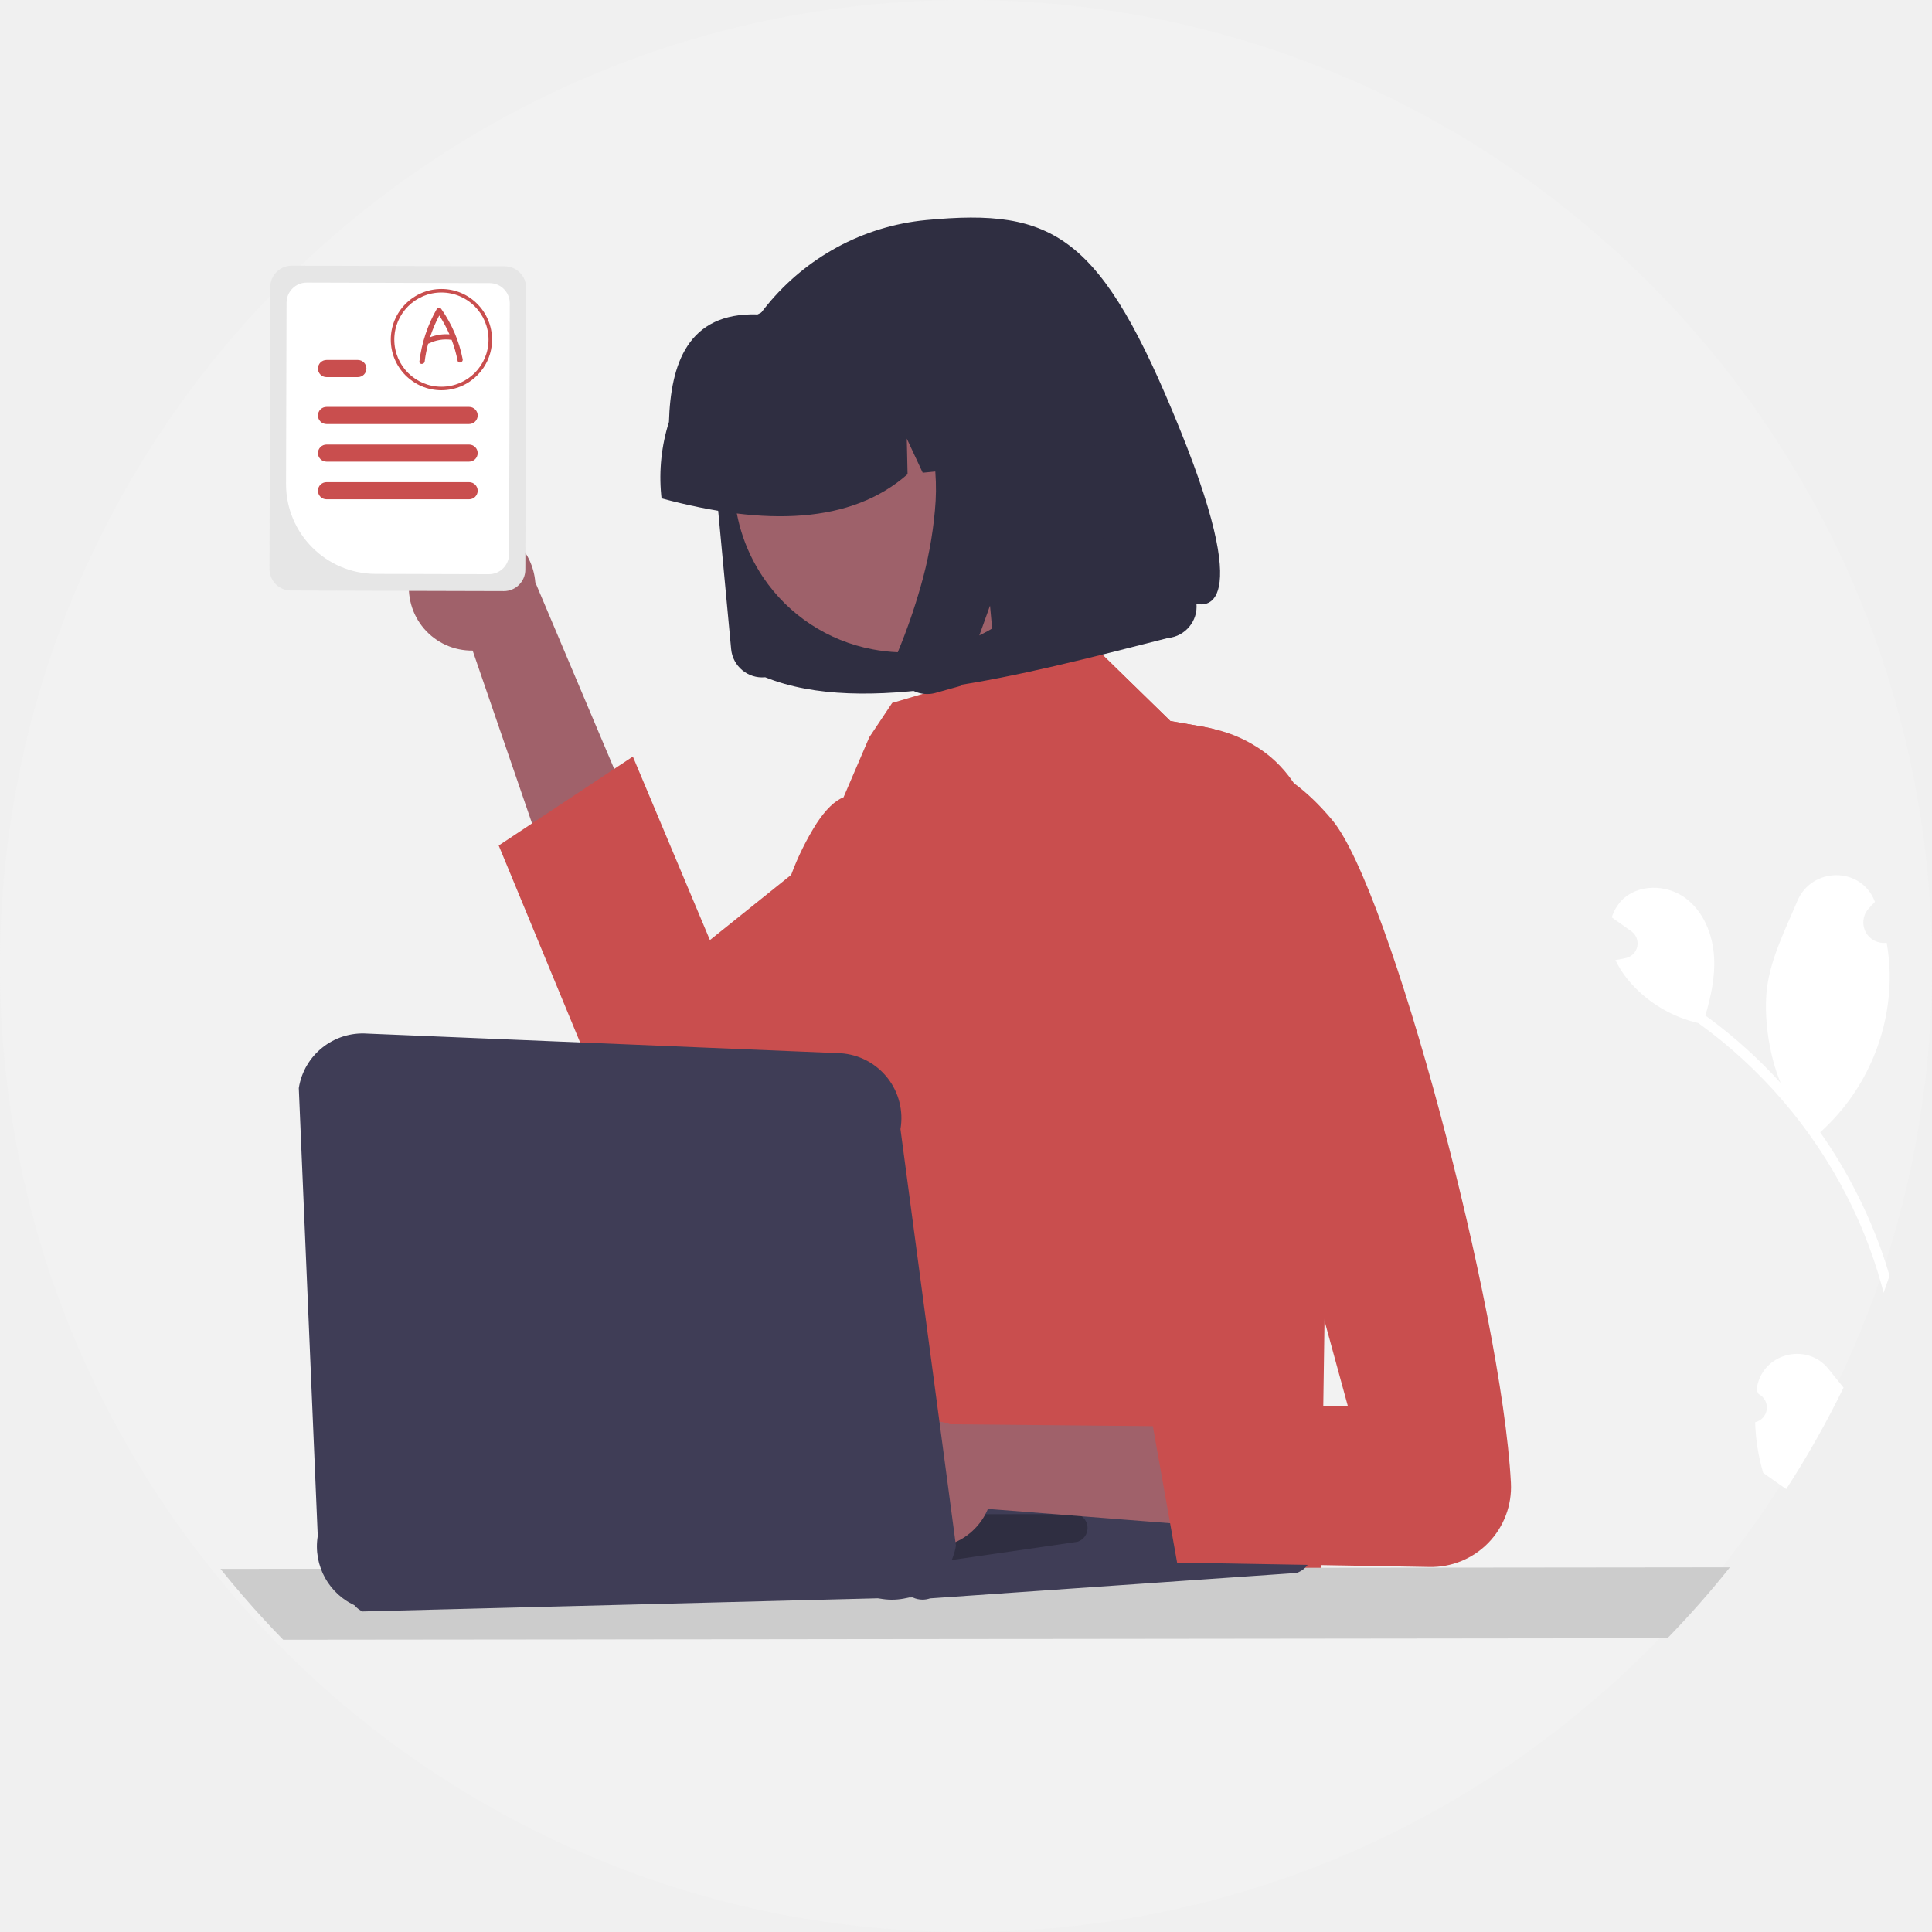
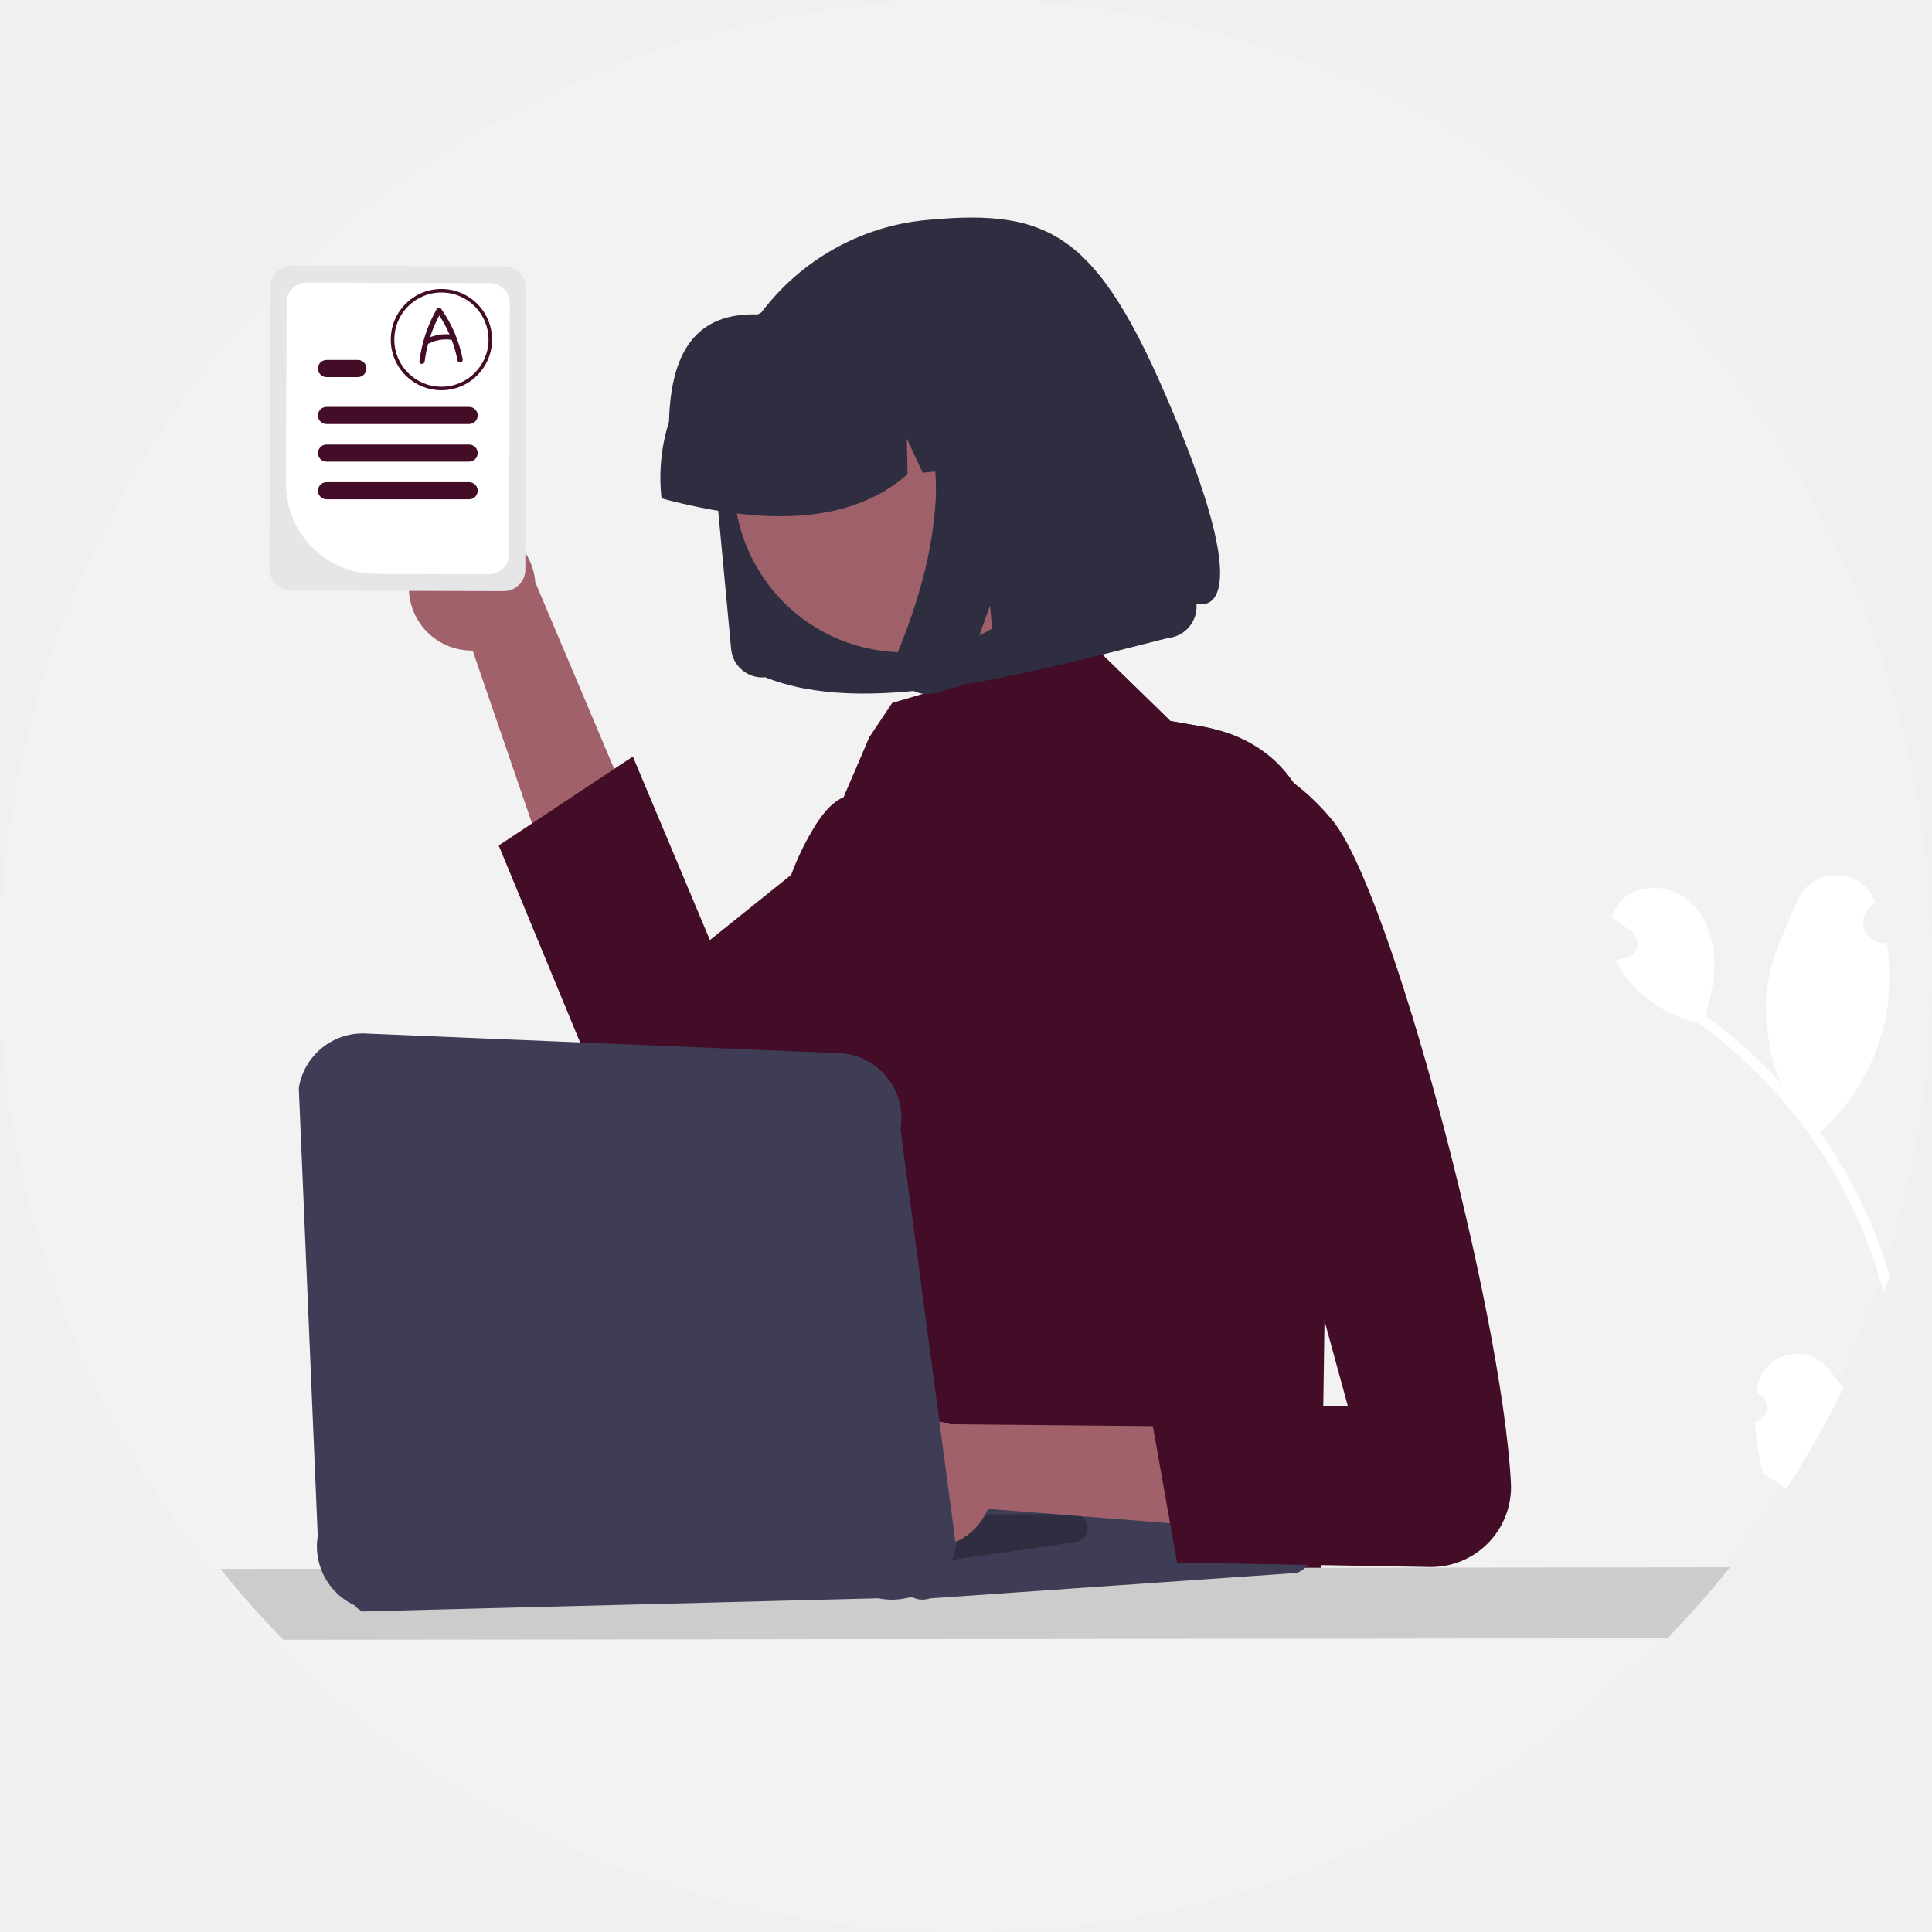
<svg xmlns="http://www.w3.org/2000/svg" data-name="Layer 1" width="676" height="676" viewBox="0 0 676 676">
  <path d="M938,450a337.453,337.453,0,0,1-17.85,108.68q-1.02,3-2.09,5.98a338.393,338.393,0,0,1-53.77,96.05q-10.32,12.945-21.87,24.82-11.55,11.895-24.25,22.63a336.248,336.248,0,0,1-165.78,75.8h-.01q-11.7,1.815-23.63,2.83Q614.545,787.99,600,788A336.94,336.94,0,0,1,358.09,686.05q-3.315-3.39-6.53-6.88-8.01-8.685-15.41-17.91-4.155-5.19-8.11-10.54a336.714,336.714,0,0,1-40.24-70.98,332.254,332.254,0,0,1-11.7-32.84c-.24-.79-.47-1.58-.7-2.37q-.75-2.55-1.45-5.13A338.38,338.38,0,0,1,262,450c0-186.67,151.33-338,338-338S938,263.33,938,450Z" transform="translate(-262 -112)" fill="#f2f2f2" />
  <path d="M405.348,314.032a22.026,22.026,0,0,0,22.026,25.603l53.954,156.993,34.427-23.66L449.296,315.731a22.145,22.145,0,0,0-43.949-1.699Z" transform="translate(-262 -112)" fill="#a0616a" />
-   <path d="M686.955,367.15c-23.96,27.26-83.04,75.3-131.71,108.38-10.52,7.15-20.56,13.59-29.65,18.98-6.14,3.64-11.85,6.79-16.99,9.36a27.995,27.995,0,0,1-38.41-14.5l-33.7-81.53,11.66-7.73,28.75-19.07,6.53-4.32,26.96,64.21,28.43-22.82,17.65-14.17,80.46-64.57,6.94-2.06,16.19,15.8,11.45,11.18,10.77,1.87C683.895,366.44,685.455,366.77,686.955,367.15Z" transform="translate(-262 -112)" fill="#c94e4e" />
+   <path d="M686.955,367.15c-23.96,27.26-83.04,75.3-131.71,108.38-10.52,7.15-20.56,13.59-29.65,18.98-6.14,3.64-11.85,6.79-16.99,9.36a27.995,27.995,0,0,1-38.41-14.5l-33.7-81.53,11.66-7.73,28.75-19.07,6.53-4.32,26.96,64.21,28.43-22.82,17.65-14.17,80.46-64.57,6.94-2.06,16.19,15.8,11.45,11.18,10.77,1.87C683.895,366.44,685.455,366.77,686.955,367.15Z" transform="translate(-262 -112)" fill="#430d27" />
  <path d="M901.92,591.162c1.67,2.12,3.4,4.23,5.13,6.35a335.121,335.121,0,0,1-20.06,35.52q-.825-.585-1.65-1.17a2.12,2.12,0,0,1-.25-.16c-2.05-1.46-4.11-2.9-6.16-4.36v-.01a70.003,70.003,0,0,1-2.81-17.7,5.288,5.288,0,0,0,1.23-9.86c-.27-.47-.46-.81-.73-1.29.01-.12.03-.25.04-.37C878.23,585.622,894.15,581.262,901.92,591.162Z" transform="translate(-262 -112)" fill="#fff" />
  <path d="M919.87,548.362q1.8,4.95,3.28,10.01-1.02,3-2.09,5.98-.405-1.575-.84-3.15a161.957,161.957,0,0,0-5.85-17.2q-2.79-6.915-6.18-13.54a170.357,170.357,0,0,0-51.96-60.5,45.35,45.35,0,0,1-23.43-13.78,34.858,34.858,0,0,1-5.57-8.26c.92-.13,1.84-.31,2.74-.5.28-.06.57-.13.85-.19l.11-.02a5.241,5.241,0,0,0,1.85-9.38c-.51-.37-1.03-.73-1.54-1.09-.78-.57-1.57-1.11-2.36-1.67a2.492,2.492,0,0,1-.24-.17c-.9-.64-1.8-1.26-2.69-1.91a15.195,15.195,0,0,1,3.49-5.96c5.59-5.77,15.57-5.64,22.09-.94,6.53,4.7,9.81,12.93,10.23,20.95.37,6.87-1.11,13.67-3.06,20.3.49.36,1,.7,1.49,1.07a171.327,171.327,0,0,1,24.86,22.51c-4.35-10.32-5.93-23.78-4.8-33.05,1.29-10.56,6.42-20.59,10.62-30.58,5.03-12,22.19-12.16,27.03-.08.05.12.1.23.14.35q-1.215,1.215-2.34,2.52a7.175,7.175,0,0,0,6.29,11.8l.15-.02a72.096,72.096,0,0,1,1.06,10.79,73.508,73.508,0,0,1-22.88,54.2c-.48.45-.95.89-1.44,1.32a170.657,170.657,0,0,1,12.45,20.67A172.443,172.443,0,0,1,919.87,548.362Z" transform="translate(-262 -112)" fill="#fff" />
-   <path d="M727.185,454.55l-3.02,207.41-243.96-7,38.96-86c-.28-2.76,17.1-22.13,17-25-.3-8.41,5.98-16.2,7-25,2.08-18.15-9.83-86.69-4.34-100.85a96.267,96.267,0,0,1,8.94-18.08c3.12-4.72,6.32-7.9,9.38-9.05l9.02-21.02,8-12,62.77-18.59,6.94-2.06,16.19,15.8,11.45,11.18,10.77,1.87c1.61.28,3.17.61,4.67.99a47.442,47.442,0,0,1,19.66,9.74C725.415,392.86,727.605,422.9,727.185,454.55Z" transform="translate(-262 -112)" fill="#c94e4e" />
+   <path d="M727.185,454.55l-3.02,207.41-243.96-7,38.96-86c-.28-2.76,17.1-22.13,17-25-.3-8.41,5.98-16.2,7-25,2.08-18.15-9.83-86.69-4.34-100.85a96.267,96.267,0,0,1,8.94-18.08c3.12-4.72,6.32-7.9,9.38-9.05l9.02-21.02,8-12,62.77-18.59,6.94-2.06,16.19,15.8,11.45,11.18,10.77,1.87c1.61.28,3.17.61,4.67.99a47.442,47.442,0,0,1,19.66,9.74C725.415,392.86,727.605,422.9,727.185,454.55Z" transform="translate(-262 -112)" fill="#430d27" />
  <path d="M867.29,660.402q-10.32,12.945-21.87,24.82l-26.38.02-141.87.16-25.54.03-16.98.02-25.26.02-19.43.02-35.89.04-21.17.03-44.58.04-21.28.03-58.97.06-37.04.04-9.94.01q-3.315-3.39-6.53-6.88-8.01-8.685-15.41-17.91l20.58-.02,14.02-.01,32.46-.04,62.64-.06,21.17-.02,8.56-.01h.03l6.72-.01,3.01-.01,7.71-.01h3.26l22.86-.02,49.31-.06,21.7-.02,20.78-.02,19.48-.02,27.95-.03,149.28-.15Z" transform="translate(-262 -112)" fill="#ccc" />
-   <path id="bfd9c2c3-21db-4bc8-8976-94586a21de42-58" data-name="Path 9" d="M529.766,348.972l-.054.005a10.924,10.924,0,0,1-11.89-9.865l-5.687-60.699a81.473,81.473,0,0,1,3.433-32.258,82.787,82.787,0,0,1,39.23-47.592,81.52,81.52,0,0,1,31.251-9.557c44.82-4.27,61.199,5.065,88.885,73.421s5.696,60.792,5.696,60.792a10.943,10.943,0,0,1-.463,4.339,11.121,11.121,0,0,1-5.285,6.393,10.978,10.978,0,0,1-4.179,1.277C617.716,348.697,564.251,362.874,529.757,348.973Z" transform="translate(-262 -112)" fill="#2f2e41" />
-   <path id="acce586e-6e96-4eff-b112-6c9d74172e69-59" data-name="Ellipse 1" d="M628.387,246.521A60.095,60.095,0,0,1,567.275,339.191a59.395,59.395,0,0,1-38.241-25.165,60.095,60.095,0,0,1,61.067-92.643,59.395,59.395,0,0,1,38.287,25.14Z" transform="translate(-262 -112)" fill="#9e616a" />
-   <path id="af1db401-16c9-4940-bbbf-8b9ef63e1952-60" data-name="Path 10" d="M493.346,285.156a64.45,64.45,0,0,1,2.716-25.512c.604-20.147,6.45-38.396,31.023-37.63a64.479,64.479,0,0,1,24.552-7.534l12.143-1.199q.205-.02.409-.039A64.341,64.341,0,0,1,634.215,271.344l.114,1.216-25.691,2.512-11.057-23.662.546,24.694-13.269,1.302-5.576-11.938.272,12.451c-19.701,17.352-49.576,18.261-86.082,8.454Z" transform="translate(-262 -112)" fill="#2f2e41" />
-   <path id="a1e66597-148d-4736-b39c-00184f281162-61" data-name="Path 13" d="M575.525,342.755a10.75,10.75,0,0,0,1.002,5.834,10.994,10.994,0,0,0,1.687,2.561,11.121,11.121,0,0,0,1.956,1.744,10.906,10.906,0,0,0,7.296,1.904q.241-.025.481-.059t.48-.079q.242-.043.48-.1t.478-.122l8.967-2.513,10.049-28.019,2.303,24.587,40.773-11.352-9.775-104.335-69.495,6.848,1.906,1.835a48.029,48.029,0,0,1,13.032,22.517,78.292,78.292,0,0,1,1.983,26.562,141.185,141.185,0,0,1-4.977,26.588,208.08,208.08,0,0,1-7.855,22.633A10.979,10.979,0,0,0,575.525,342.755Z" transform="translate(-262 -112)" fill="#2f2e41" />
+   <path id="bfd9c2c3-21db-4bc8-8976-94586a21de42-250" data-name="Path 9" d="M529.766,348.972l-.054.005a10.924,10.924,0,0,1-11.89-9.865l-5.687-60.699a81.473,81.473,0,0,1,3.433-32.258,82.787,82.787,0,0,1,39.23-47.592,81.52,81.52,0,0,1,31.251-9.557c44.82-4.27,61.199,5.065,88.885,73.421s5.696,60.792,5.696,60.792a10.943,10.943,0,0,1-.463,4.339,11.121,11.121,0,0,1-5.285,6.393,10.978,10.978,0,0,1-4.179,1.277C617.716,348.697,564.251,362.874,529.757,348.973Z" transform="translate(-262 -112)" fill="#2f2e41" />
+   <path id="acce586e-6e96-4eff-b112-6c9d74172e69-251" data-name="Ellipse 1" d="M628.387,246.521A60.095,60.095,0,0,1,567.275,339.191a59.395,59.395,0,0,1-38.241-25.165,60.095,60.095,0,0,1,61.067-92.643,59.395,59.395,0,0,1,38.287,25.14Z" transform="translate(-262 -112)" fill="#9e616a" />
+   <path id="af1db401-16c9-4940-bbbf-8b9ef63e1952-252" data-name="Path 10" d="M493.346,285.156a64.45,64.45,0,0,1,2.716-25.512c.604-20.147,6.45-38.396,31.023-37.63a64.479,64.479,0,0,1,24.552-7.534l12.143-1.199q.205-.02.409-.039A64.341,64.341,0,0,1,634.215,271.344l.114,1.216-25.691,2.512-11.057-23.662.546,24.694-13.269,1.302-5.576-11.938.272,12.451c-19.701,17.352-49.576,18.261-86.082,8.454Z" transform="translate(-262 -112)" fill="#2f2e41" />
+   <path id="a1e66597-148d-4736-b39c-00184f281162-253" data-name="Path 13" d="M575.525,342.755a10.75,10.75,0,0,0,1.002,5.834,10.994,10.994,0,0,0,1.687,2.561,11.121,11.121,0,0,0,1.956,1.744,10.906,10.906,0,0,0,7.296,1.904q.241-.025.481-.059t.48-.079q.242-.043.48-.1t.478-.122l8.967-2.513,10.049-28.019,2.303,24.587,40.773-11.352-9.775-104.335-69.495,6.848,1.906,1.835a48.029,48.029,0,0,1,13.032,22.517,78.292,78.292,0,0,1,1.983,26.562,141.185,141.185,0,0,1-4.977,26.588,208.08,208.08,0,0,1-7.855,22.633A10.979,10.979,0,0,0,575.525,342.755Z" transform="translate(-262 -112)" fill="#2f2e41" />
  <path d="M584.792,671.709a8.06,8.06,0,0,1-3.454-.781l-192.52,4.912a8.08,8.08,0,0,1,1.15-15.045l125.952-37.555a8.079,8.079,0,0,1,4.016-.154L714.762,646.833a8.079,8.079,0,0,1,.926,15.535l-128.259,8.897A8.091,8.091,0,0,1,584.792,671.709Z" transform="translate(-262 -112)" fill="#3f3d56" />
  <path d="M591.872,658.307a5.085,5.085,0,0,1-2.483-.646L433.035,664.966a5.068,5.068,0,0,1,1.283-9.346l56.604-13.738a5.084,5.084,0,0,1,2.677.078l145.354-.175a5.069,5.069,0,0,1,.034,9.683l-45.602,6.608A5.058,5.058,0,0,1,591.872,658.307Z" transform="translate(-262 -112)" fill="#2f2e41" />
  <path d="M575.415,649.974a22.026,22.026,0,0,0,32.255-10.014l165.496,13-8-41-170.697-1.626a22.145,22.145,0,0,0-19.053,39.64Z" transform="translate(-262 -112)" fill="#a0616a" />
-   <path d="M673.165,382.96s25-20,55,16c20.232,24.278,59.259,171.044,62.495,231.862a27.982,27.982,0,0,1-28.584,29.46l-88.211-1.535-9.864-55.45,69.643.825Z" transform="translate(-262 -112)" fill="#c94e4e" />
+   <path d="M673.165,382.96s25-20,55,16c20.232,24.278,59.259,171.044,62.495,231.862a27.982,27.982,0,0,1-28.584,29.46l-88.211-1.535-9.864-55.45,69.643.825Z" transform="translate(-262 -112)" fill="#430d27" />
  <path d="M574.084,671.732a22.739,22.739,0,0,1-8.81-1.784l-178.442,4.071a22.675,22.675,0,0,1-13.651-24.582l-6.631-156.711a22.642,22.642,0,0,1,23.935-19.074l165.663,6.871a22.739,22.739,0,0,1,20.922,26.544L596.48,652.835A22.775,22.775,0,0,1,574.084,671.732Z" transform="translate(-262 -112)" fill="#3f3d56" />
  <path d="M438.585,205.17l-74.47-.21a7.541,7.541,0,0,0-7.55,7.51l-.27,98.61a7.524,7.524,0,0,0,7.5,7.54l41.31.12,33.17.09a7.526,7.526,0,0,0,7.54-7.51l.02-5.83.26-92.77A7.535,7.535,0,0,0,438.585,205.17Z" transform="translate(-262 -112)" fill="#e6e6e6" />
  <path d="M433.335,211.06l-64-.18a7.061,7.061,0,0,0-7.07,7.03l-.18,63.4a31.443,31.443,0,0,0,31.32,31.49l12.16.03,27.49.08a7.055,7.055,0,0,0,7.07-7.03l.02-6.38.22-81.37A7.055,7.055,0,0,0,433.335,211.06Z" transform="translate(-262 -112)" fill="#fff" />
-   <path d="M426.145,254.38h-49.9a2.995,2.995,0,1,0,0,5.99h49.9a2.995,2.995,0,0,0,0-5.99Z" transform="translate(-262 -112)" fill="#c94e4e" />
-   <path d="M387.215,237.96h-10.97a2.995,2.995,0,1,0,0,5.99h10.97a2.995,2.995,0,1,0,0-5.99Z" transform="translate(-262 -112)" fill="#c94e4e" />
-   <path d="M426.145,280.71h-49.9a2.995,2.995,0,1,0,0,5.99h49.9a2.995,2.995,0,0,0,0-5.99Z" transform="translate(-262 -112)" fill="#c94e4e" />
-   <path d="M426.145,267.55h-49.9a2.99,2.99,0,1,0,0,5.98h49.9a2.99,2.99,0,0,0,0-5.98Z" transform="translate(-262 -112)" fill="#c94e4e" />
-   <path d="M416.449,248.55a17.716,17.716,0,1,1,17.716-17.716A17.737,17.737,0,0,1,416.449,248.55Zm0-34.202A16.485,16.485,0,1,0,432.934,230.834,16.504,16.504,0,0,0,416.449,214.349Z" transform="translate(-262 -112)" fill="#c94e4e" />
-   <path d="M423.889,237.696a45.545,45.545,0,0,0-7.478-17.566.935.935,0,0,0-1.595,0,48.647,48.647,0,0,0-6.067,18.336c-.144,1.177,1.705,1.167,1.847,0a45.52,45.52,0,0,1,1.211-6.2,1.055,1.055,0,0,0,.206-.063,13.459,13.459,0,0,1,7.95-1.295c.024.004.047-.002.07.001a44.285,44.285,0,0,1,2.075,7.278C422.334,239.353,424.114,238.859,423.889,237.696ZM412.472,230.001a46.743,46.743,0,0,1,3.225-7.618,44.266,44.266,0,0,1,3.566,6.612A15.576,15.576,0,0,0,412.472,230.001Z" transform="translate(-262 -112)" fill="#c94e4e" />
+   <path d="M426.145,254.38h-49.9a2.995,2.995,0,1,0,0,5.99h49.9a2.995,2.995,0,0,0,0-5.99Z" transform="translate(-262 -112)" fill="#430d27" />
+   <path d="M387.215,237.96h-10.97a2.995,2.995,0,1,0,0,5.99h10.97a2.995,2.995,0,1,0,0-5.99Z" transform="translate(-262 -112)" fill="#430d27" />
+   <path d="M426.145,280.71h-49.9a2.995,2.995,0,1,0,0,5.99h49.9a2.995,2.995,0,0,0,0-5.99Z" transform="translate(-262 -112)" fill="#430d27" />
+   <path d="M426.145,267.55h-49.9a2.99,2.99,0,1,0,0,5.98h49.9a2.99,2.99,0,0,0,0-5.98Z" transform="translate(-262 -112)" fill="#430d27" />
+   <path d="M416.449,248.55a17.716,17.716,0,1,1,17.716-17.716A17.737,17.737,0,0,1,416.449,248.55Zm0-34.202A16.485,16.485,0,1,0,432.934,230.834,16.504,16.504,0,0,0,416.449,214.349Z" transform="translate(-262 -112)" fill="#430d27" />
+   <path d="M423.889,237.696a45.545,45.545,0,0,0-7.478-17.566.935.935,0,0,0-1.595,0,48.647,48.647,0,0,0-6.067,18.336c-.144,1.177,1.705,1.167,1.847,0a45.52,45.52,0,0,1,1.211-6.2,1.055,1.055,0,0,0,.206-.063,13.459,13.459,0,0,1,7.95-1.295c.024.004.047-.002.07.001a44.285,44.285,0,0,1,2.075,7.278C422.334,239.353,424.114,238.859,423.889,237.696ZM412.472,230.001a46.743,46.743,0,0,1,3.225-7.618,44.266,44.266,0,0,1,3.566,6.612A15.576,15.576,0,0,0,412.472,230.001Z" transform="translate(-262 -112)" fill="#430d27" />
</svg>
